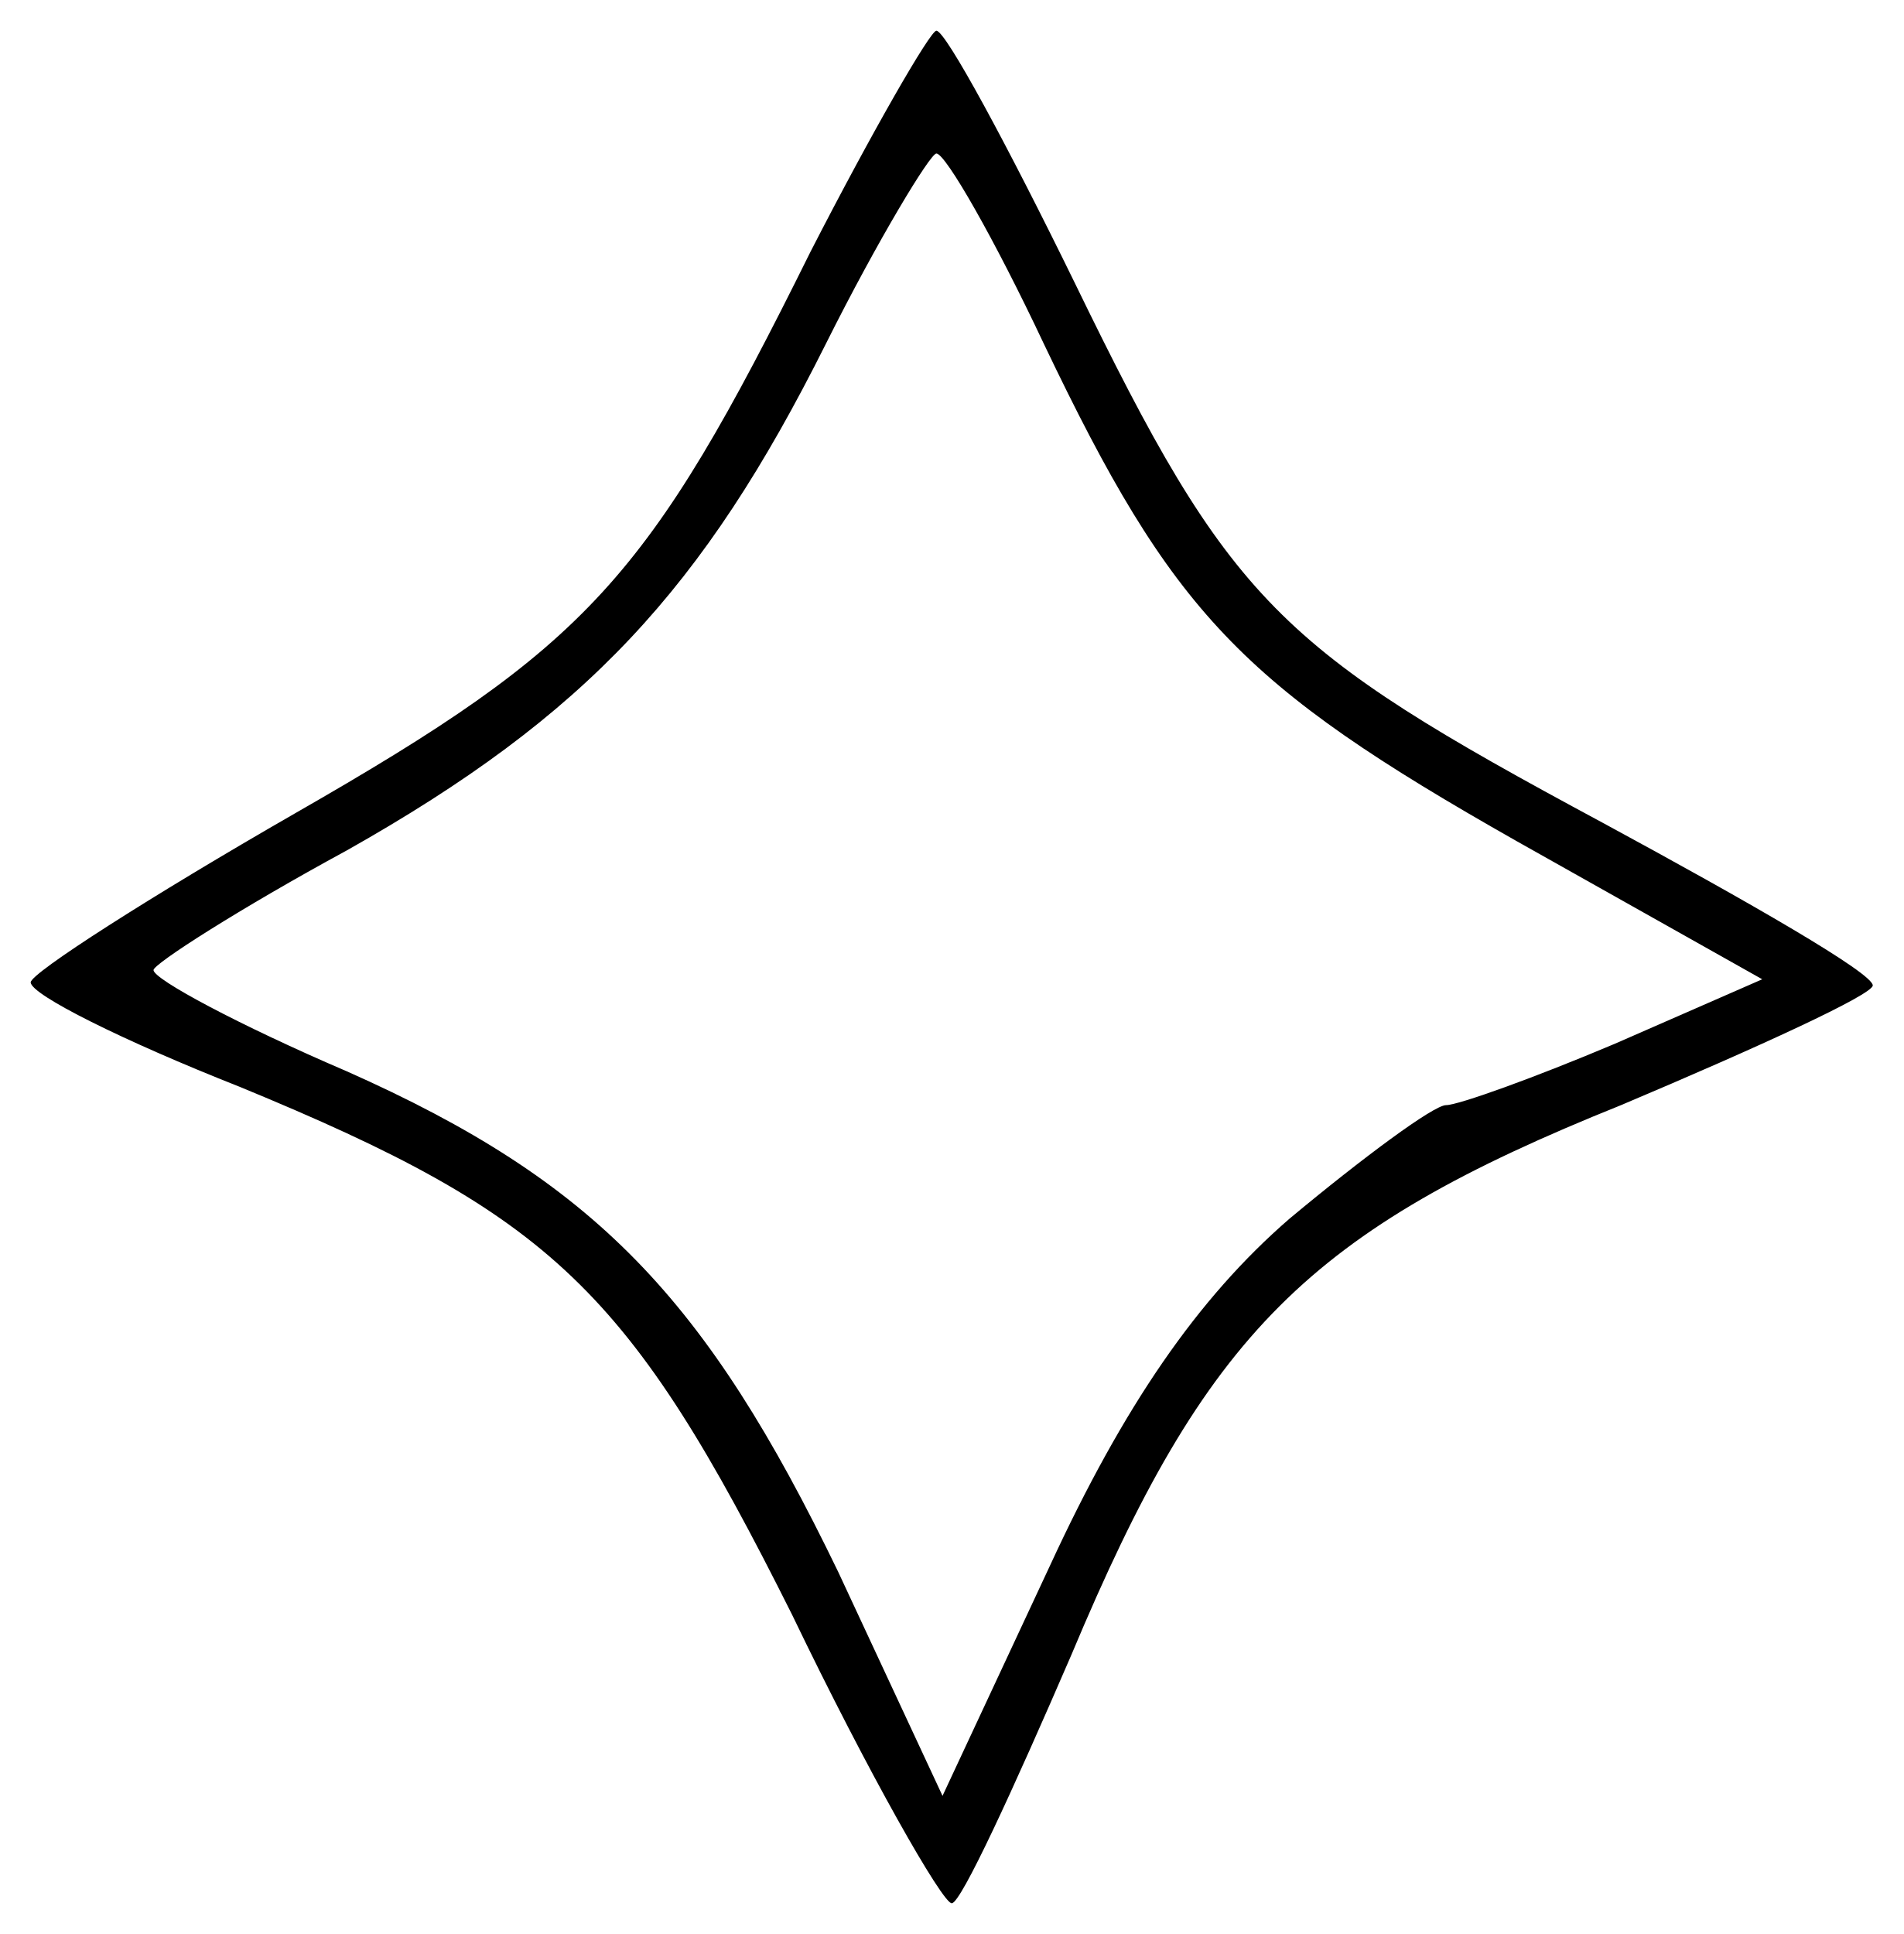
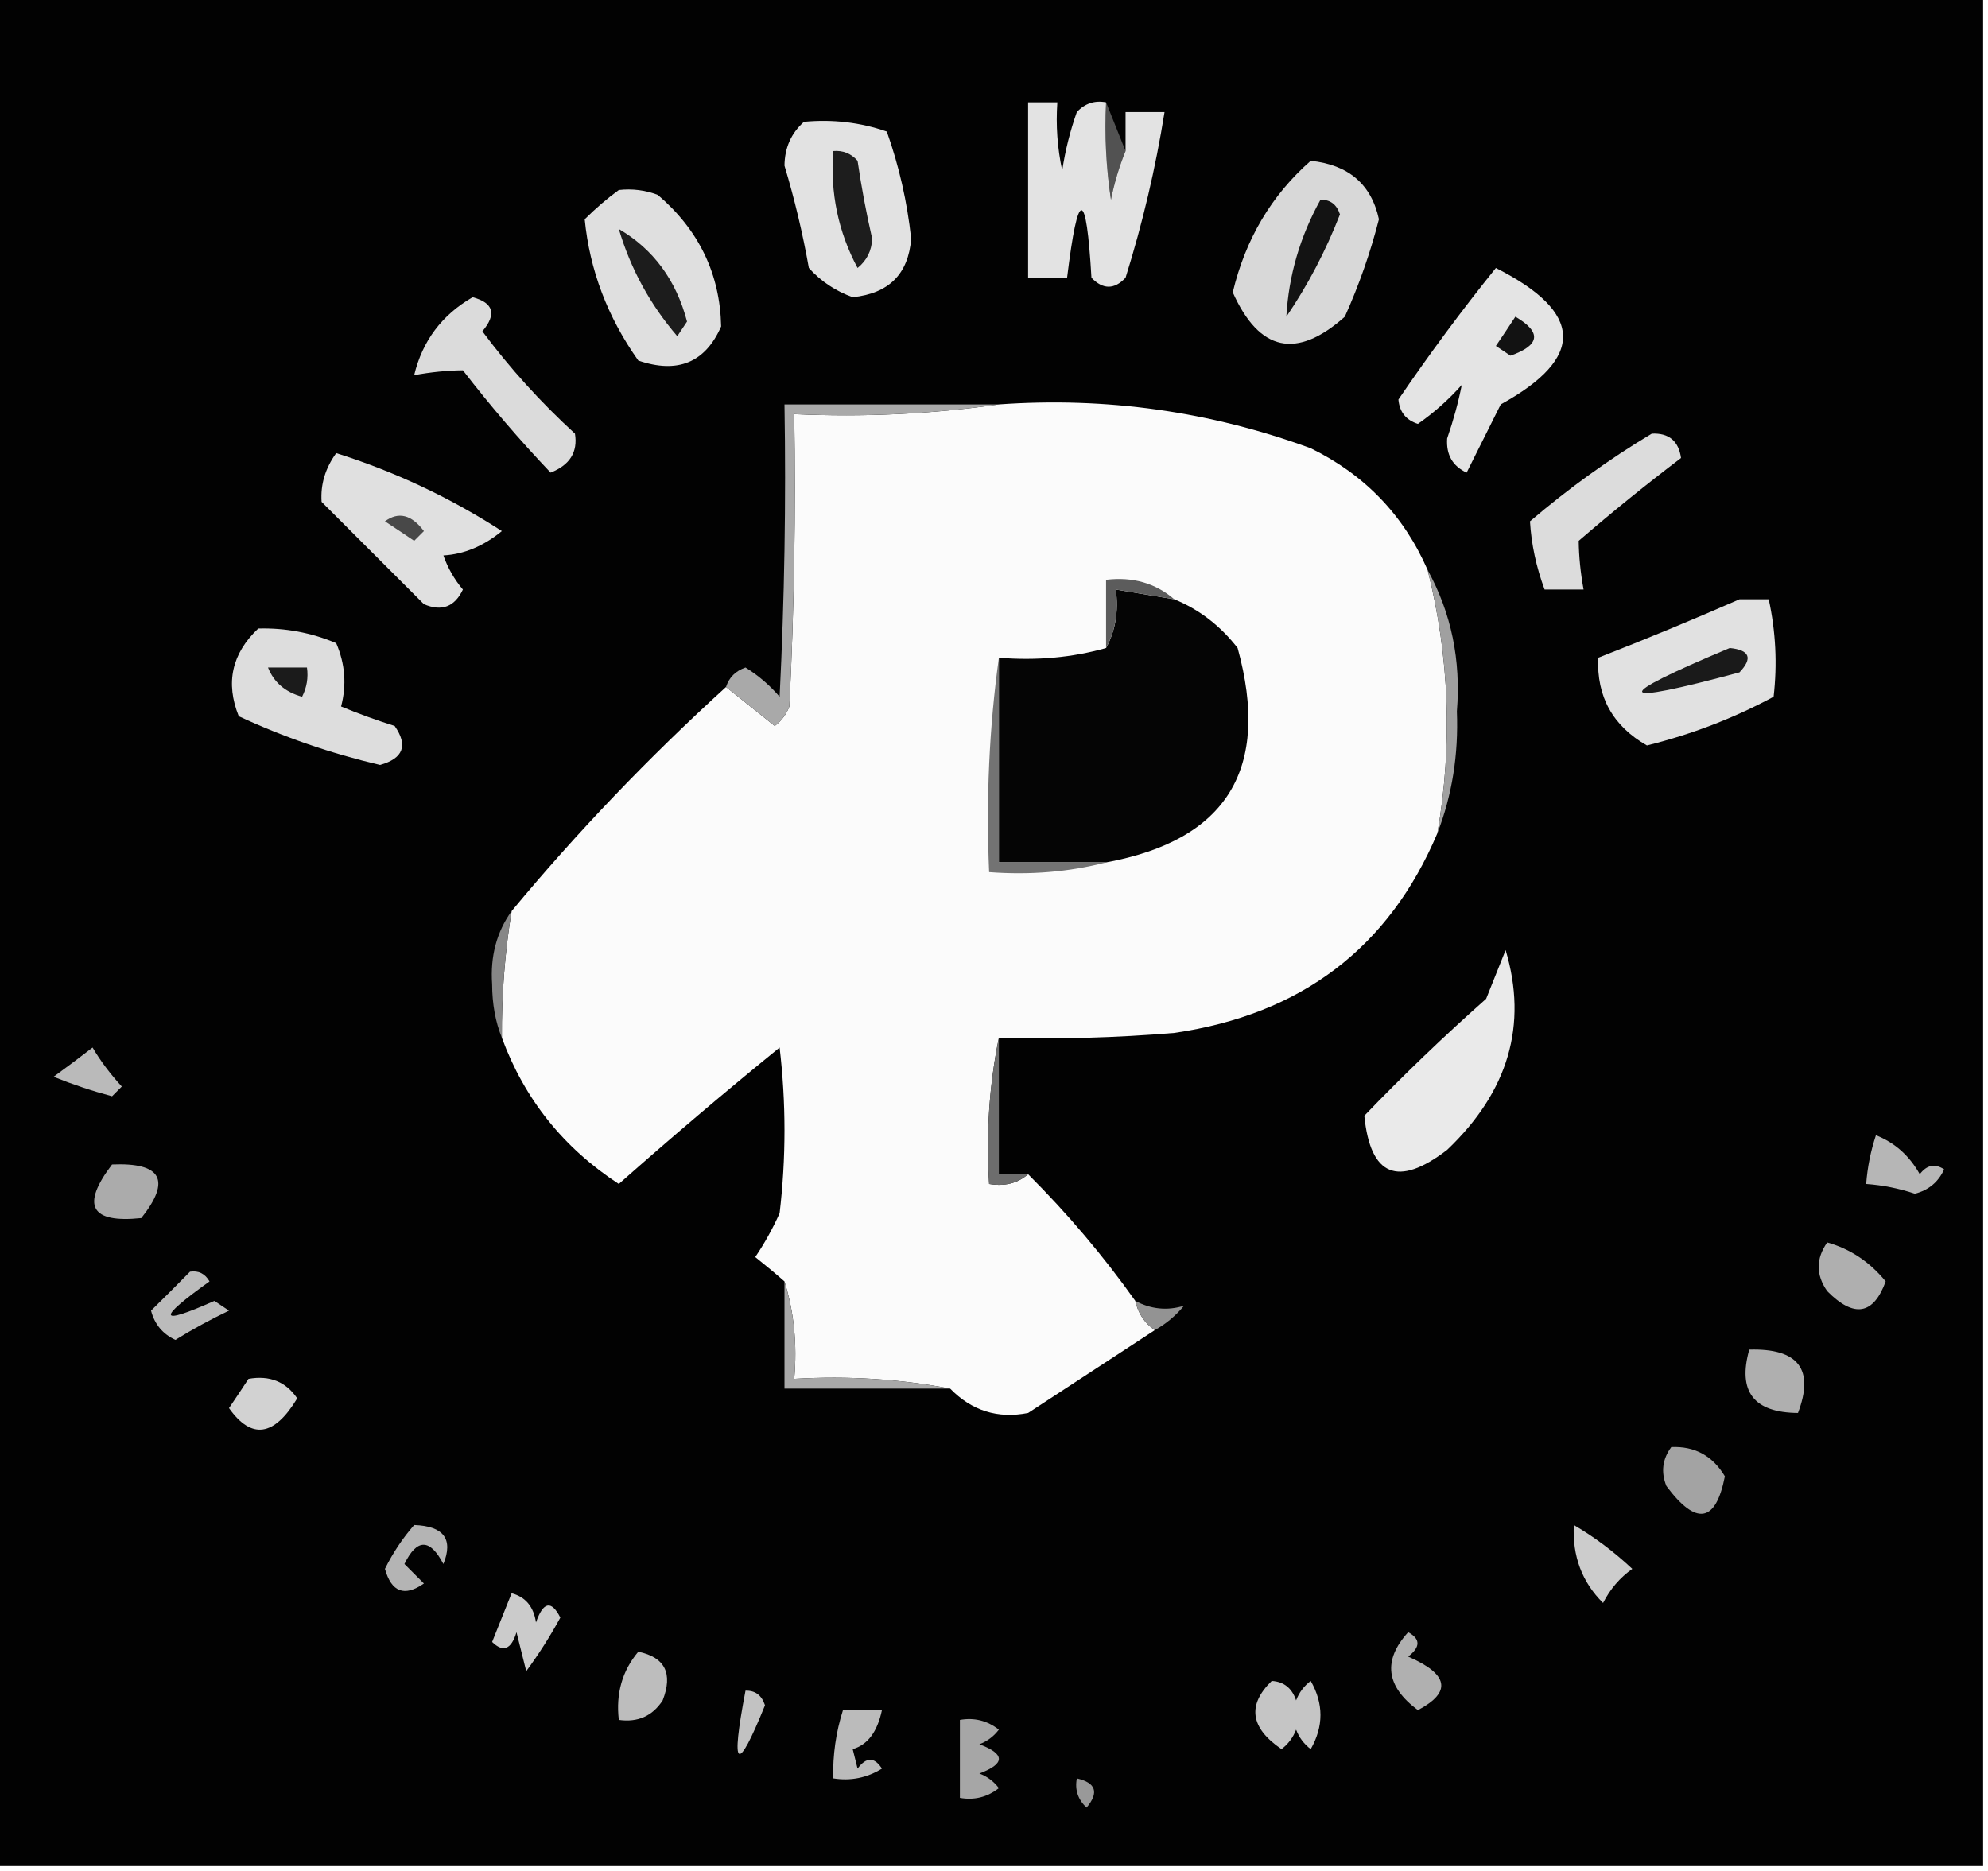
- <svg xmlns="http://www.w3.org/2000/svg" version="1.0" width="62pt" height="63pt" viewBox="0 0 62 63" preserveAspectRatio="xMidYMid meet">
-   <g transform="translate(0,63) scale(0.1,-0.1)" fill="#000000" stroke="none">
-     <path d="M264 548 c-53 -107 -72 -128 -168 -183 -47 -27 -86 -52 -86 -55 0 -4 30 -19 68 -34 102 -42 127 -66 180 -172 25 -52 49 -94 52 -94 3 0 20 37 39 81 44 105 77 138 179 179 45 19 82 36 82 39 0 4 -40 27 -88 53 -106 57 -121 71 -172 176 -22 45 -42 82 -45 82 -2 0 -21 -33 -41 -72z m76 -30 c42 -88 64 -111 154 -162 l80 -45 -48 -21 c-26 -11 -51 -20 -55 -20 -4 0 -27 -17 -51 -37 -30 -26 -54 -61 -78 -113 l-35 -75 -34 73 c-43 89 -79 127 -160 163 -35 15 -63 30 -63 33 0 2 28 20 63 39 78 44 116 85 156 165 17 34 34 62 36 62 3 0 19 -28 35 -62z" />
+ <svg xmlns="http://www.w3.org/2000/svg" version="1.1" width="204px" height="192px" style="shape-rendering:geometricPrecision; text-rendering:geometricPrecision; image-rendering:optimizeQuality; fill-rule:evenodd; clip-rule:evenodd">
+   <g>
+     <path style="opacity:1" fill="#020202" d="M -0.5,-0.5 C 67.5,-0.5 135.5,-0.5 203.5,-0.5C 203.5,63.5 203.5,127.5 203.5,191.5C 135.5,191.5 67.5,191.5 -0.5,191.5C -0.5,127.5 -0.5,63.5 -0.5,-0.5 Z" />
+   </g>
+   <g>
+     <path style="opacity:1" fill="#525252" d="M 113.5,10.5 C 114.167,12.167 114.833,13.833 115.5,15.5C 114.852,17.086 114.352,18.753 114,20.5C 113.502,17.183 113.335,13.85 113.5,10.5 Z" />
+   </g>
+   <g>
+     <path style="opacity:1" fill="#e2e2e2" d="M 82.5,12.5 C 85.448,12.223 88.281,12.556 91,13.5C 92.259,17.049 93.093,20.716 93.5,24.5C 93.214,28.119 91.214,30.119 87.5,30.5C 85.742,29.872 84.242,28.872 83,27.5C 82.371,23.948 81.538,20.448 80.5,17C 80.519,15.167 81.185,13.667 82.5,12.5 Z" />
+   </g>
+   <g>
+     <path style="opacity:1" fill="#e3e3e3" d="M 113.5,10.5 C 113.335,13.85 113.502,17.183 114,20.5C 114.352,18.753 114.852,17.086 115.5,15.5C 115.5,14.167 115.5,12.833 115.5,11.5C 116.833,11.5 118.167,11.5 119.5,11.5C 118.58,17.261 117.247,22.928 115.5,28.5C 114.349,29.731 113.183,29.731 112,28.5C 111.463,19.263 110.63,19.263 109.5,28.5C 108.167,28.5 106.833,28.5 105.5,28.5C 105.5,22.5 105.5,16.5 105.5,10.5C 106.5,10.5 107.5,10.5 108.5,10.5C 108.337,12.857 108.503,15.19 109,17.5C 109.311,15.444 109.811,13.444 110.5,11.5C 111.325,10.614 112.325,10.281 113.5,10.5 Z" />
+   </g>
+   <g>
+     <path style="opacity:1" fill="#1d1d1d" d="M 85.5,15.5 C 86.496,15.414 87.329,15.748 88,16.5C 88.392,19.188 88.892,21.855 89.5,24.5C 89.444,25.737 88.944,26.737 88,27.5C 86.015,23.794 85.182,19.794 85.5,15.5 Z" />
+   </g>
+   <g>
+     <path style="opacity:1" fill="#d8d8d8" d="M 134.5,16.5 C 138.386,16.911 140.719,18.911 141.5,22.5C 140.626,25.92 139.459,29.253 138,32.5C 133.048,36.909 129.215,36.076 126.5,30C 127.803,24.54 130.47,20.04 134.5,16.5 Z" />
+   </g>
+   <g>
+     <path style="opacity:1" fill="#dfdfdf" d="M 63.5,19.5 C 64.873,19.343 66.207,19.51 67.5,20C 71.72,23.605 73.887,28.105 74,33.5C 72.368,37.212 69.535,38.379 65.5,37C 62.343,32.545 60.51,27.712 60,22.5C 61.145,21.364 62.312,20.364 63.5,19.5 Z" />
+   </g>
+   <g>
+     <path style="opacity:1" fill="#131313" d="M 135.5,20.5 C 136.497,20.47 137.164,20.97 137.5,22C 136.042,25.752 134.208,29.252 132,32.5C 132.235,28.289 133.401,24.289 135.5,20.5 Z" />
+   </g>
+   <g>
+     <path style="opacity:1" fill="#1c1c1c" d="M 63.5,23.5 C 67.051,25.58 69.385,28.747 70.5,33C 70.167,33.5 69.833,34 69.5,34.5C 66.709,31.251 64.709,27.584 63.5,23.5 Z" />
+   </g>
+   <g>
+     <path style="opacity:1" fill="#dbdbdb" d="M 48.5,30.5 C 50.652,31.077 50.985,32.243 49.5,34C 52.316,37.783 55.483,41.283 59,44.5C 59.309,46.391 58.475,47.725 56.5,48.5C 53.313,45.147 50.313,41.647 47.5,38C 45.892,38.019 44.226,38.185 42.5,38.5C 43.345,34.985 45.345,32.319 48.5,30.5 Z" />
+   </g>
+   <g>
+     <path style="opacity:1" fill="#e4e4e4" d="M 153.5,27.5 C 162.524,32.056 162.69,36.722 154,41.5C 152.829,43.842 151.662,46.176 150.5,48.5C 149.054,47.829 148.388,46.662 148.5,45C 149.156,43.091 149.656,41.258 150,39.5C 148.649,41.019 147.149,42.352 145.5,43.5C 144.28,43.113 143.613,42.28 143.5,41C 146.675,36.333 150.009,31.833 153.5,27.5 Z" />
+   </g>
+   <g>
+     <path style="opacity:1" fill="#121212" d="M 155.5,32.5 C 158.218,34.088 158.052,35.421 155,36.5C 154.5,36.167 154,35.833 153.5,35.5C 154.193,34.482 154.859,33.482 155.5,32.5 Z" />
+   </g>
+   <g>
+     <path style="opacity:1" fill="#fbfbfb" d="M 102.5,41.5 C 113.518,40.717 124.185,42.217 134.5,46C 140.051,48.717 144.051,52.883 146.5,58.5C 148.738,67.408 149.071,76.408 147.5,85.5C 142.526,97.272 133.526,104.105 120.5,106C 114.509,106.499 108.509,106.666 102.5,106.5C 101.513,111.305 101.179,116.305 101.5,121.5C 103.099,121.768 104.432,121.434 105.5,120.5C 109.569,124.563 113.236,128.896 116.5,133.5C 116.782,134.778 117.449,135.778 118.5,136.5C 114.195,139.323 109.862,142.156 105.5,145C 102.389,145.612 99.723,144.779 97.5,142.5C 92.359,141.512 87.026,141.179 81.5,141.5C 81.813,137.958 81.479,134.625 80.5,131.5C 79.571,130.685 78.571,129.852 77.5,129C 78.46,127.581 79.293,126.081 80,124.5C 80.667,118.833 80.667,113.167 80,107.5C 74.407,112.048 68.907,116.715 63.5,121.5C 57.823,117.798 53.823,112.798 51.5,106.5C 51.467,102.131 51.8,97.798 52.5,93.5C 59.191,85.43 66.524,77.764 74.5,70.5C 76.148,71.81 77.814,73.143 79.5,74.5C 80.192,73.975 80.692,73.308 81,72.5C 81.5,62.506 81.666,52.506 81.5,42.5C 88.687,42.825 95.687,42.491 102.5,41.5 Z" />
+   </g>
+   <g>
+     <path style="opacity:1" fill="#a9a9a9" d="M 102.5,41.5 C 95.687,42.491 88.687,42.825 81.5,42.5C 81.666,52.506 81.5,62.506 81,72.5C 80.692,73.308 80.192,73.975 79.5,74.5C 77.814,73.143 76.148,71.81 74.5,70.5C 74.811,69.522 75.478,68.856 76.5,68.5C 77.814,69.313 78.981,70.313 80,71.5C 80.5,61.506 80.666,51.506 80.5,41.5C 87.833,41.5 95.167,41.5 102.5,41.5 Z" />
+   </g>
+   <g>
+     <path style="opacity:1" fill="#dcdcdc" d="M 169.5,44.5 C 171.252,44.418 172.252,45.251 172.5,47C 168.94,49.705 165.44,52.538 162,55.5C 162.019,57.108 162.185,58.774 162.5,60.5C 161.167,60.5 159.833,60.5 158.5,60.5C 157.64,58.184 157.14,55.851 157,53.5C 160.969,50.111 165.136,47.111 169.5,44.5 Z" />
+   </g>
+   <g>
+     <path style="opacity:1" fill="#e0e0e0" d="M 34.5,46.5 C 40.518,48.396 46.185,51.063 51.5,54.5C 49.618,56.043 47.618,56.877 45.5,57C 45.95,58.285 46.617,59.452 47.5,60.5C 46.652,62.283 45.319,62.783 43.5,62C 40,58.5 36.5,55 33,51.5C 32.878,49.718 33.378,48.052 34.5,46.5 Z" />
+   </g>
+   <g>
+     <path style="opacity:1" fill="#484848" d="M 39.5,53.5 C 40.892,52.478 42.225,52.811 43.5,54.5C 43.167,54.833 42.833,55.167 42.5,55.5C 41.482,54.807 40.482,54.141 39.5,53.5 Z" />
+   </g>
+   <g>
+     <path style="opacity:1" fill="#050505" d="M 120.5,61.5 C 123.056,62.543 125.223,64.21 127,66.5C 130.416,78.884 125.916,86.217 113.5,88.5C 109.833,88.5 106.167,88.5 102.5,88.5C 102.5,81.5 102.5,74.5 102.5,67.5C 106.371,67.815 110.038,67.482 113.5,66.5C 114.461,64.735 114.795,62.735 114.5,60.5C 116.5,60.833 118.5,61.167 120.5,61.5 Z" />
+   </g>
+   <g>
+     <path style="opacity:1" fill="#5c5c5c" d="M 120.5,61.5 C 118.5,61.167 116.5,60.833 114.5,60.5C 114.795,62.735 114.461,64.735 113.5,66.5C 113.5,64.167 113.5,61.833 113.5,59.5C 116.228,59.171 118.562,59.837 120.5,61.5 Z" />
+   </g>
+   <g>
+     <path style="opacity:1" fill="#dddddd" d="M 26.5,64.5 C 29.271,64.421 31.937,64.921 34.5,66C 35.418,68.133 35.584,70.3 35,72.5C 36.785,73.24 38.618,73.907 40.5,74.5C 41.89,76.495 41.39,77.828 39,78.5C 33.946,77.316 29.113,75.649 24.5,73.5C 23.12,70.067 23.787,67.067 26.5,64.5 Z" />
+   </g>
+   <g>
+     <path style="opacity:1" fill="#e1e1e1" d="M 178.5,61.5 C 179.5,61.5 180.5,61.5 181.5,61.5C 182.221,64.817 182.388,68.151 182,71.5C 177.933,73.694 173.6,75.36 169,76.5C 165.501,74.5 163.834,71.5 164,67.5C 168.954,65.566 173.787,63.566 178.5,61.5 Z" />
+   </g>
+   <g>
+     <path style="opacity:1" fill="#1b1b1b" d="M 27.5,68.5 C 28.833,68.5 30.167,68.5 31.5,68.5C 31.649,69.552 31.483,70.552 31,71.5C 29.271,71.026 28.105,70.026 27.5,68.5 Z" />
+   </g>
+   <g>
+     <path style="opacity:1" fill="#737373" d="M 102.5,67.5 C 102.5,74.5 102.5,81.5 102.5,88.5C 106.167,88.5 109.833,88.5 113.5,88.5C 109.702,89.483 105.702,89.817 101.5,89.5C 101.175,81.981 101.508,74.648 102.5,67.5 Z" />
+   </g>
+   <g>
+     <path style="opacity:1" fill="#1a1a1a" d="M 177.5,66.5 C 179.549,66.706 179.883,67.539 178.5,69C 165.518,72.498 165.185,71.664 177.5,66.5 Z" />
+   </g>
+   <g>
+     <path style="opacity:1" fill="#a0a0a0" d="M 146.5,58.5 C 148.924,62.91 149.924,67.743 149.5,73C 149.674,77.442 149.007,81.609 147.5,85.5C 149.071,76.408 148.738,67.408 146.5,58.5 Z" />
+   </g>
+   <g>
+     <path style="opacity:1" fill="#878787" d="M 52.5,93.5 C 51.8,97.798 51.467,102.131 51.5,106.5C 50.839,104.866 50.506,103.033 50.5,101C 50.3,98.135 50.967,95.635 52.5,93.5 Z" />
+   </g>
+   <g>
+     <path style="opacity:1" fill="#eaeaea" d="M 154.5,97.5 C 156.789,105.18 154.789,112.013 148.5,118C 143.451,121.877 140.618,120.71 140,114.5C 143.962,110.373 148.129,106.373 152.5,102.5C 153.174,100.805 153.841,99.138 154.5,97.5 Z" />
+   </g>
+   <g>
+     <path style="opacity:1" fill="#6d6d6d" d="M 102.5,106.5 C 102.5,111.167 102.5,115.833 102.5,120.5C 103.5,120.5 104.5,120.5 105.5,120.5C 104.432,121.434 103.099,121.768 101.5,121.5C 101.179,116.305 101.513,111.305 102.5,106.5 Z" />
+   </g>
+   <g>
+     <path style="opacity:1" fill="#bababa" d="M 9.5,107.5 C 10.306,108.868 11.306,110.201 12.5,111.5C 12.167,111.833 11.833,112.167 11.5,112.5C 9.465,111.959 7.465,111.292 5.5,110.5C 6.901,109.479 8.235,108.479 9.5,107.5 Z" />
+   </g>
+   <g>
+     <path style="opacity:1" fill="#b6b6b6" d="M 192.5,116.5 C 194.431,117.259 195.931,118.593 197,120.5C 197.718,119.549 198.551,119.383 199.5,120C 198.91,121.299 197.91,122.132 196.5,122.5C 194.865,121.954 193.199,121.62 191.5,121.5C 191.629,119.784 191.962,118.117 192.5,116.5 Z" />
+   </g>
+   <g>
+     <path style="opacity:1" fill="#ababab" d="M 11.5,119.5 C 16.587,119.284 17.587,121.118 14.5,125C 9.289,125.546 8.289,123.713 11.5,119.5 Z" />
+   </g>
+   <g>
+     <path style="opacity:1" fill="#afafaf" d="M 187.5,127.5 C 189.867,128.164 191.867,129.497 193.5,131.5C 192.245,134.94 190.245,135.273 187.5,132.5C 186.334,130.833 186.334,129.166 187.5,127.5 Z" />
+   </g>
+   <g>
+     <path style="opacity:1" fill="#939393" d="M 116.5,133.5 C 118.106,134.359 119.773,134.526 121.5,134C 120.627,135.045 119.627,135.878 118.5,136.5C 117.449,135.778 116.782,134.778 116.5,133.5 Z" />
+   </g>
+   <g>
+     <path style="opacity:1" fill="#bbbbbb" d="M 19.5,130.5 C 20.376,130.369 21.043,130.702 21.5,131.5C 16.047,135.404 16.214,136.07 22,133.5C 22.5,133.833 23,134.167 23.5,134.5C 21.596,135.409 19.762,136.409 18,137.5C 16.699,136.902 15.866,135.902 15.5,134.5C 16.866,133.16 18.2,131.827 19.5,130.5 Z" />
+   </g>
+   <g>
+     <path style="opacity:1" fill="#a8a8a8" d="M 80.5,131.5 C 81.479,134.625 81.813,137.958 81.5,141.5C 87.026,141.179 92.359,141.512 97.5,142.5C 91.833,142.5 86.167,142.5 80.5,142.5C 80.5,138.833 80.5,135.167 80.5,131.5 Z" />
+   </g>
+   <g>
+     <path style="opacity:1" fill="#afafaf" d="M 179.5,138.5 C 184.541,138.353 186.207,140.519 184.5,145C 179.959,144.965 178.292,142.798 179.5,138.5 Z" />
+   </g>
+   <g>
+     <path style="opacity:1" fill="#d2d2d2" d="M 25.5,141.5 C 27.665,141.116 29.331,141.783 30.5,143.5C 28.136,147.421 25.802,147.754 23.5,144.5C 24.192,143.482 24.859,142.482 25.5,141.5 Z" />
+   </g>
+   <g>
+     <path style="opacity:1" fill="#a3a3a3" d="M 171.5,148.5 C 173.903,148.393 175.736,149.393 177,151.5C 176.067,156.272 174.067,156.606 171,152.5C 170.421,151.072 170.588,149.738 171.5,148.5 Z" />
+   </g>
+   <g>
+     <path style="opacity:1" fill="#cccccc" d="M 161.5,156.5 C 163.619,157.738 165.619,159.238 167.5,161C 166.23,161.9 165.23,163.066 164.5,164.5C 162.337,162.353 161.337,159.686 161.5,156.5 Z" />
+   </g>
+   <g>
+     <path style="opacity:1" fill="#b4b4b4" d="M 42.5,156.5 C 45.534,156.609 46.534,157.943 45.5,160.5C 44.116,157.867 42.782,157.867 41.5,160.5C 42.167,161.167 42.833,161.833 43.5,162.5C 41.505,163.89 40.172,163.39 39.5,161C 40.315,159.357 41.315,157.857 42.5,156.5 Z" />
+   </g>
+   <g>
+     <path style="opacity:1" fill="#cbcbcb" d="M 52.5,163.5 C 53.931,163.881 54.764,164.881 55,166.5C 55.743,164.355 56.577,164.189 57.5,166C 56.465,167.901 55.298,169.735 54,171.5C 53.667,170.167 53.333,168.833 53,167.5C 52.465,169.271 51.631,169.604 50.5,168.5C 51.174,166.805 51.841,165.138 52.5,163.5 Z" />
+   </g>
+   <g>
+     <path style="opacity:1" fill="#bdbdbd" d="M 65.5,169.5 C 68.244,170.072 69.077,171.738 68,174.5C 66.951,176.107 65.451,176.773 63.5,176.5C 63.185,173.789 63.852,171.456 65.5,169.5 Z" />
+   </g>
+   <g>
+     <path style="opacity:1" fill="#b0b0b0" d="M 144.5,167.5 C 145.774,168.189 145.774,169.023 144.5,170C 148.668,171.815 149.001,173.648 145.5,175.5C 142.211,173.057 141.877,170.39 144.5,167.5 Z" />
+   </g>
+   <g>
+     <path style="opacity:1" fill="#c5c5c5" d="M 130.5,172.5 C 131.75,172.577 132.583,173.244 133,174.5C 133.308,173.692 133.808,173.025 134.5,172.5C 135.833,174.833 135.833,177.167 134.5,179.5C 133.808,178.975 133.308,178.308 133,177.5C 132.692,178.308 132.192,178.975 131.5,179.5C 128.296,177.314 127.962,174.981 130.5,172.5 Z" />
+   </g>
+   <g>
+     <path style="opacity:1" fill="#c2c2c2" d="M 76.5,173.5 C 77.497,173.47 78.164,173.97 78.5,175C 75.613,182.13 74.946,181.63 76.5,173.5 Z" />
+   </g>
+   <g>
+     <path style="opacity:1" fill="#bbbbbb" d="M 86.5,175.5 C 87.833,175.5 89.167,175.5 90.5,175.5C 90.03,177.728 89.03,179.061 87.5,179.5C 87.667,180.167 87.833,180.833 88,181.5C 88.893,180.289 89.726,180.289 90.5,181.5C 88.955,182.452 87.288,182.785 85.5,182.5C 85.448,180.097 85.781,177.764 86.5,175.5 Z" />
+   </g>
+   <g>
+     <path style="opacity:1" fill="#a6a6a6" d="M 98.5,176.5 C 99.978,176.238 101.311,176.571 102.5,177.5C 101.975,178.192 101.308,178.692 100.5,179C 103.167,180 103.167,181 100.5,182C 101.308,182.308 101.975,182.808 102.5,183.5C 101.311,184.429 99.978,184.762 98.5,184.5C 98.5,181.833 98.5,179.167 98.5,176.5 Z" />
+   </g>
+   <g>
+     <path style="opacity:1" fill="#999999" d="M 110.5,182.5 C 112.465,182.948 112.798,183.948 111.5,185.5C 110.614,184.675 110.281,183.675 110.5,182.5 Z" />
  </g>
</svg>
